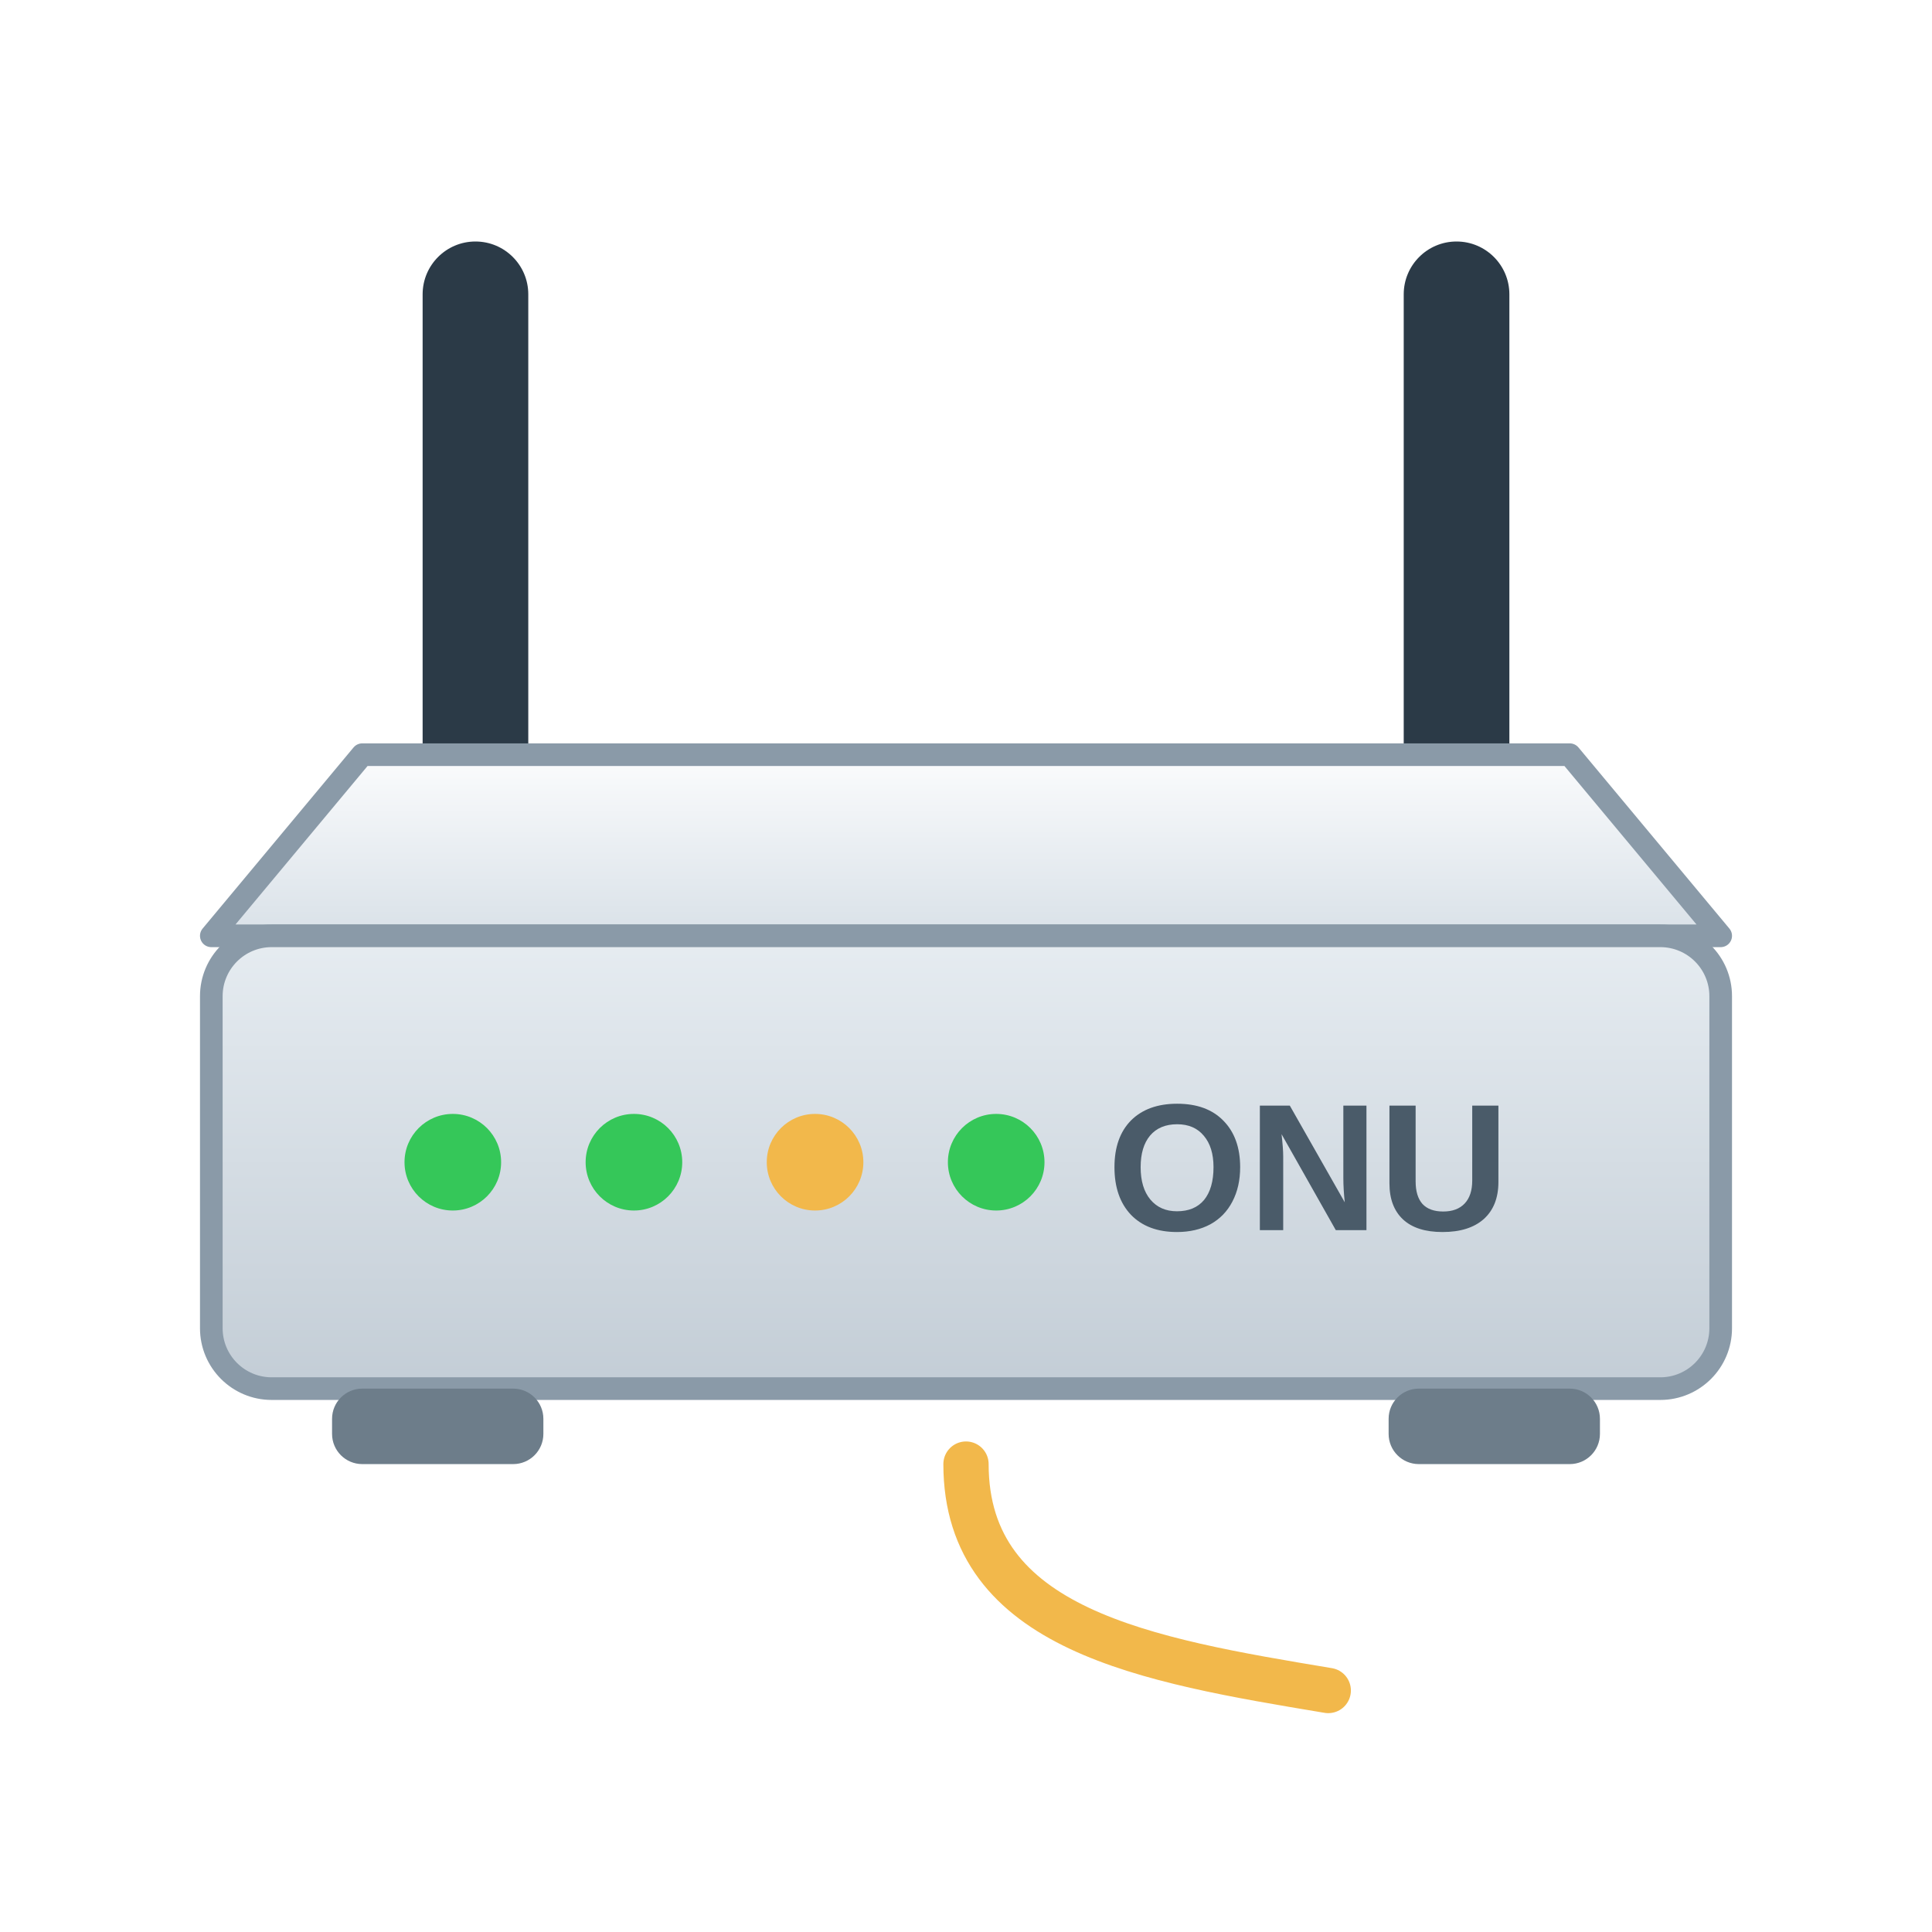
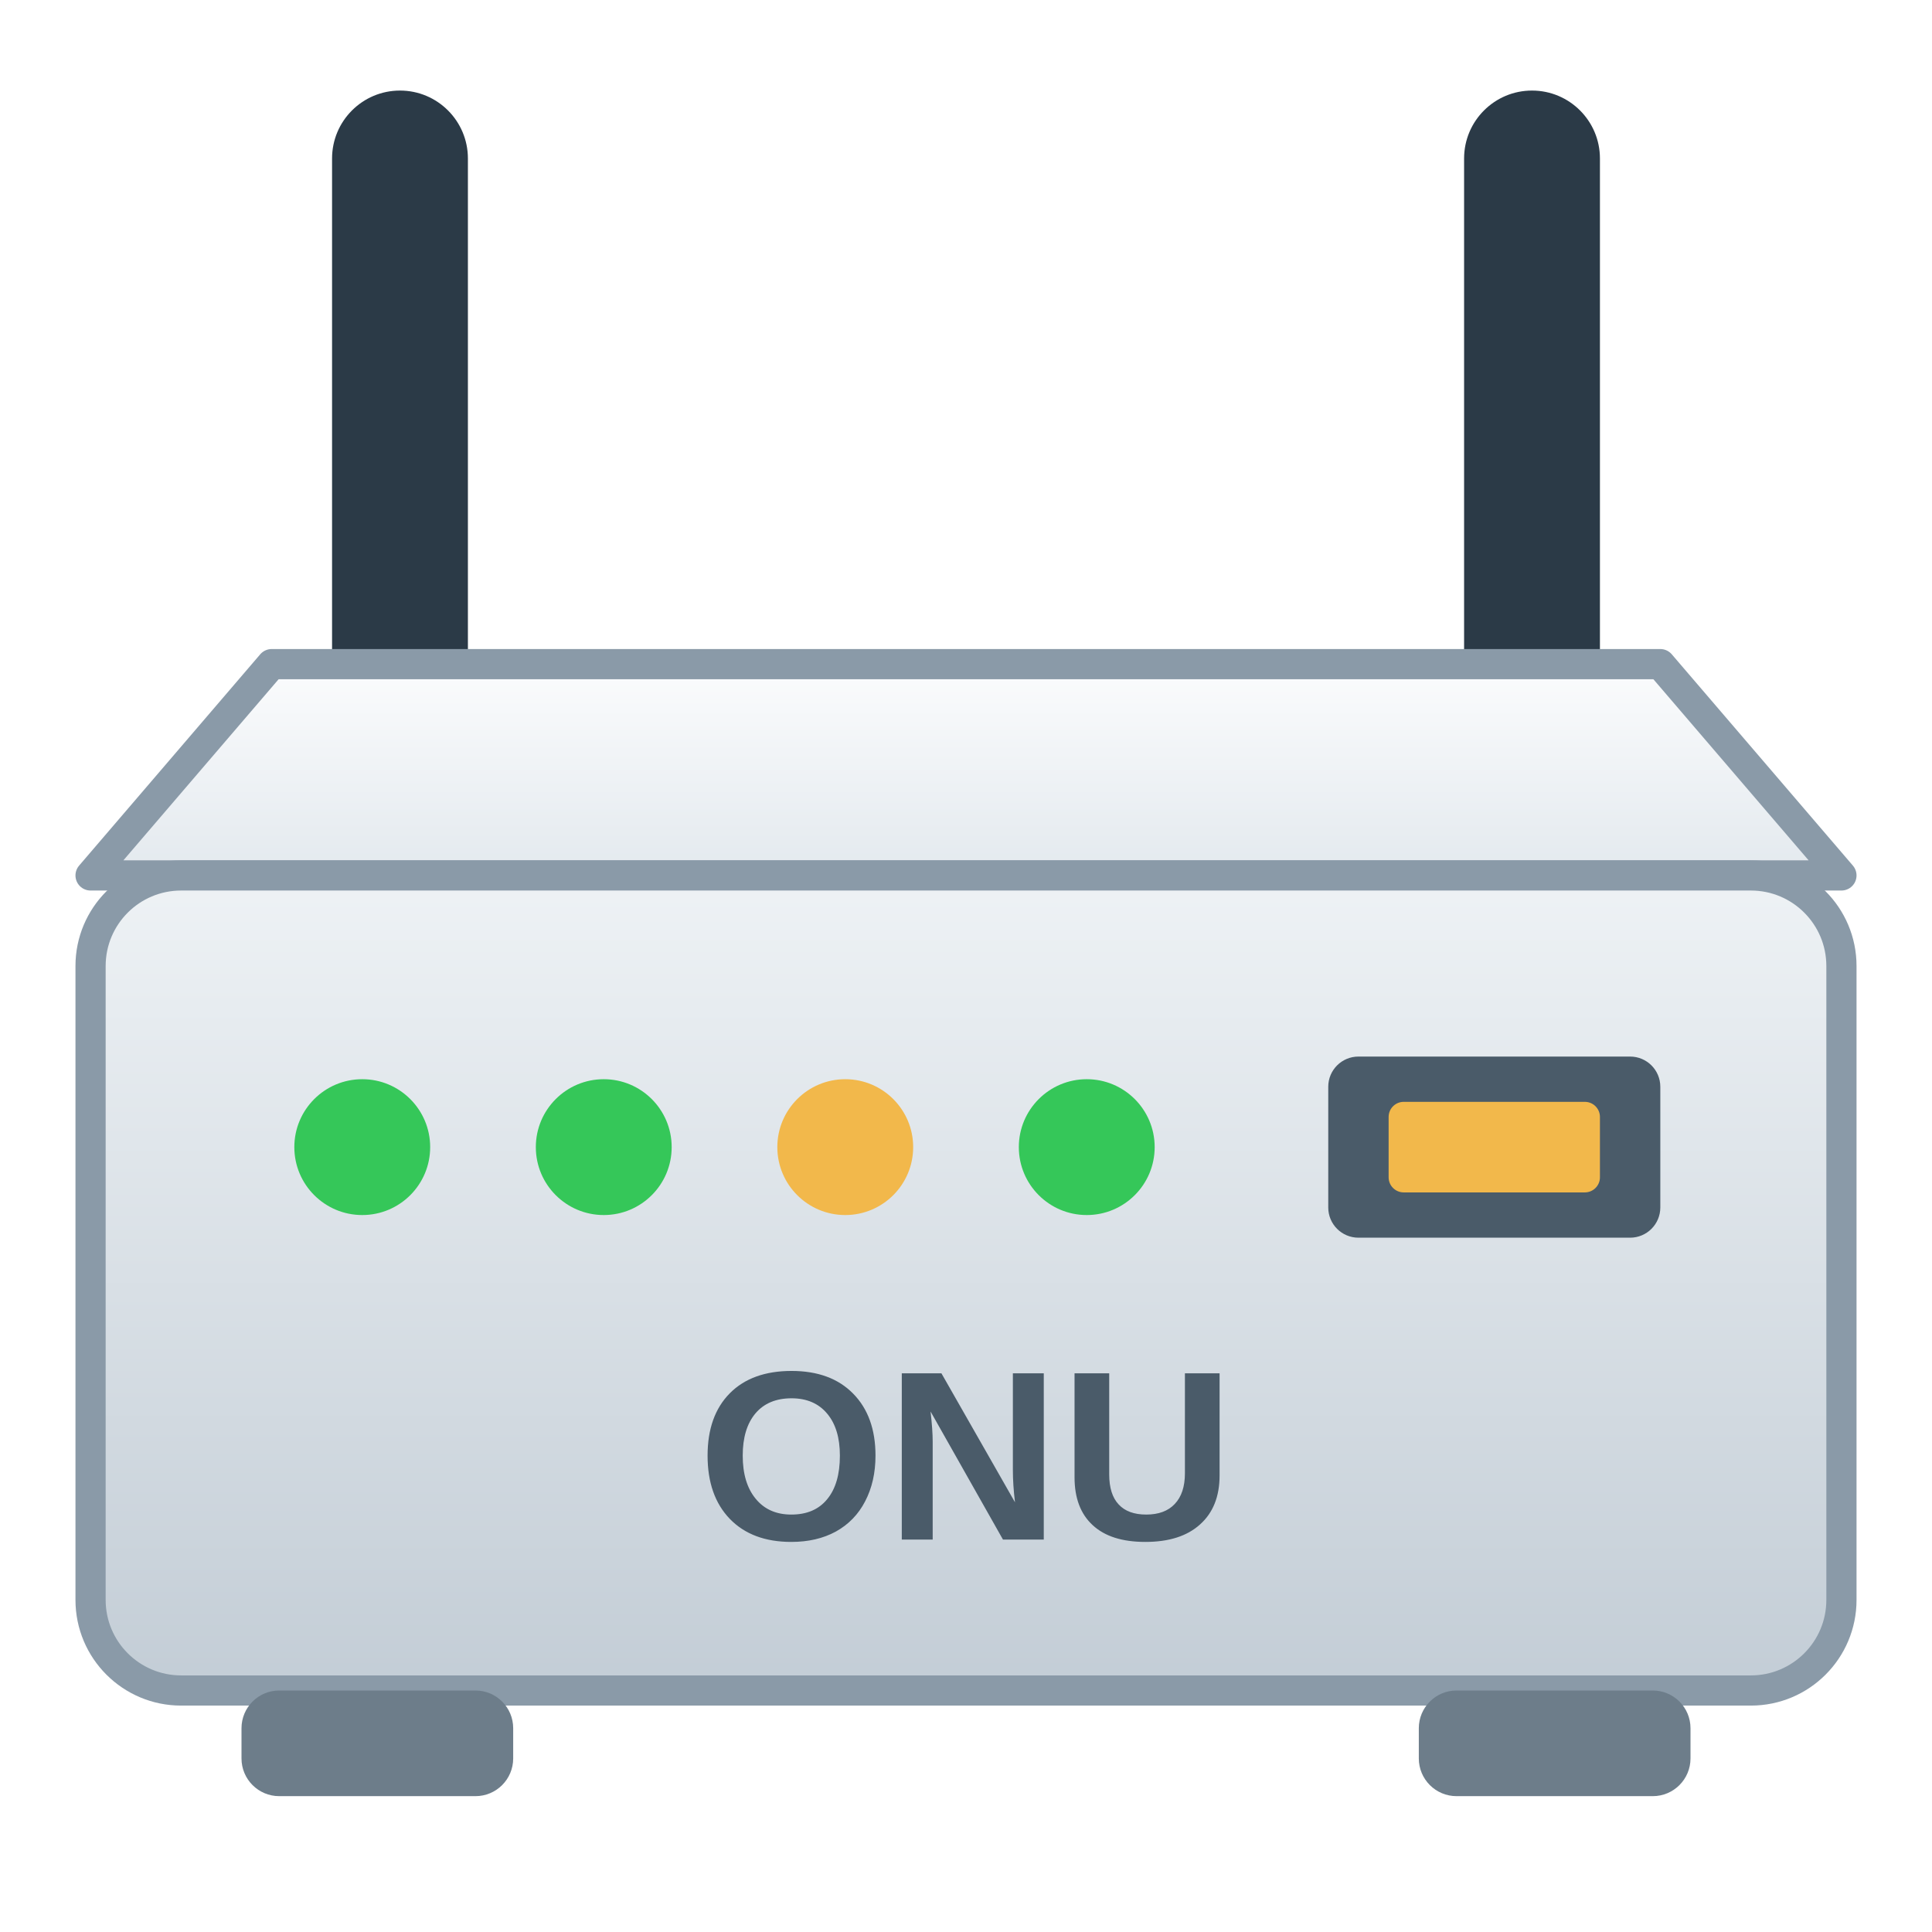
<svg xmlns="http://www.w3.org/2000/svg" viewBox="0 0 128 128" width="128" height="128">
  <defs>
-     <linearGradient id="corpo" x1="0" y1="0" x2="0" y2="1">
+     <linearGradient id="topo" x1="0" y1="0" x2="0" y2="1">
      <stop offset="0" stop-color="#fbfcfd" />
-       <stop offset="1" stop-color="#d9e1e8" />
+       <stop offset="1" stop-color="#e3e9ee" />
    </linearGradient>
    <linearGradient id="frente" x1="0" y1="0" x2="0" y2="1">
-       <stop offset="0" stop-color="#e6ecf1" />
+       <stop offset="0" stop-color="#eef2f5" />
      <stop offset="1" stop-color="#c3cdd6" />
    </linearGradient>
  </defs>
-   <rect x="28" y="16" width="7" height="44" rx="3.5" fill="#2b3a47" />
-   <rect x="93" y="16" width="7" height="44" rx="3.5" fill="#2b3a47" />
-   <path d="M14 62 L24 50 H104 L114 62 Z" fill="url(#corpo)" stroke="#8a9aa8" stroke-width="1.5" stroke-linejoin="round" />
-   <rect x="14" y="62" width="100" height="30" rx="4" fill="url(#frente)" stroke="#8a9aa8" stroke-width="1.5" />
-   <circle cx="30" cy="77" r="3.2" fill="#35c759" />
-   <circle cx="42" cy="77" r="3.2" fill="#35c759" />
-   <circle cx="54" cy="77" r="3.2" fill="#f2b84b" />
-   <circle cx="66" cy="77" r="3.2" fill="#35c759" />
-   <text x="100" y="81.5" text-anchor="end" font-family="Arial, Helvetica, sans-serif" font-size="12" font-weight="700" fill="#4a5b69">ONU</text>
-   <rect x="22" y="92" width="14" height="5" rx="2" fill="#6d7d8a" />
-   <rect x="92" y="92" width="14" height="5" rx="2" fill="#6d7d8a" />
-   <path d="M64 97 C64 108 76 110 88 112" fill="none" stroke="#f2b84b" stroke-width="3" stroke-linecap="round" />
+   <rect x="22" y="6" width="9" height="46" rx="4.5" fill="#2b3a47" />
+   <rect x="97" y="6" width="9" height="46" rx="4.5" fill="#2b3a47" />
+   <path d="M6 58 L18 44 H110 L122 58 Z" fill="url(#topo)" stroke="#8a9aa8" stroke-width="2" stroke-linejoin="round" />
+   <rect x="6" y="58" width="116" height="54" rx="6" fill="url(#frente)" stroke="#8a9aa8" stroke-width="2" />
+   <circle cx="24" cy="76" r="4.5" fill="#35c759" />
+   <circle cx="40" cy="76" r="4.5" fill="#35c759" />
+   <circle cx="56" cy="76" r="4.5" fill="#f2b84b" />
+   <circle cx="72" cy="76" r="4.5" fill="#35c759" />
+   <rect x="88" y="70" width="22" height="12" rx="2" fill="#4a5b69" />
+   <rect x="92" y="73" width="14" height="6" rx="1" fill="#f2b84b" />
+   <text x="64" y="102" text-anchor="middle" font-family="Arial, Helvetica, sans-serif" font-size="16" font-weight="700" fill="#4a5b69">ONU</text>
+   <rect x="16" y="112" width="18" height="7" rx="2.5" fill="#6d7d8a" />
+   <rect x="94" y="112" width="18" height="7" rx="2.5" fill="#6d7d8a" />
</svg>
